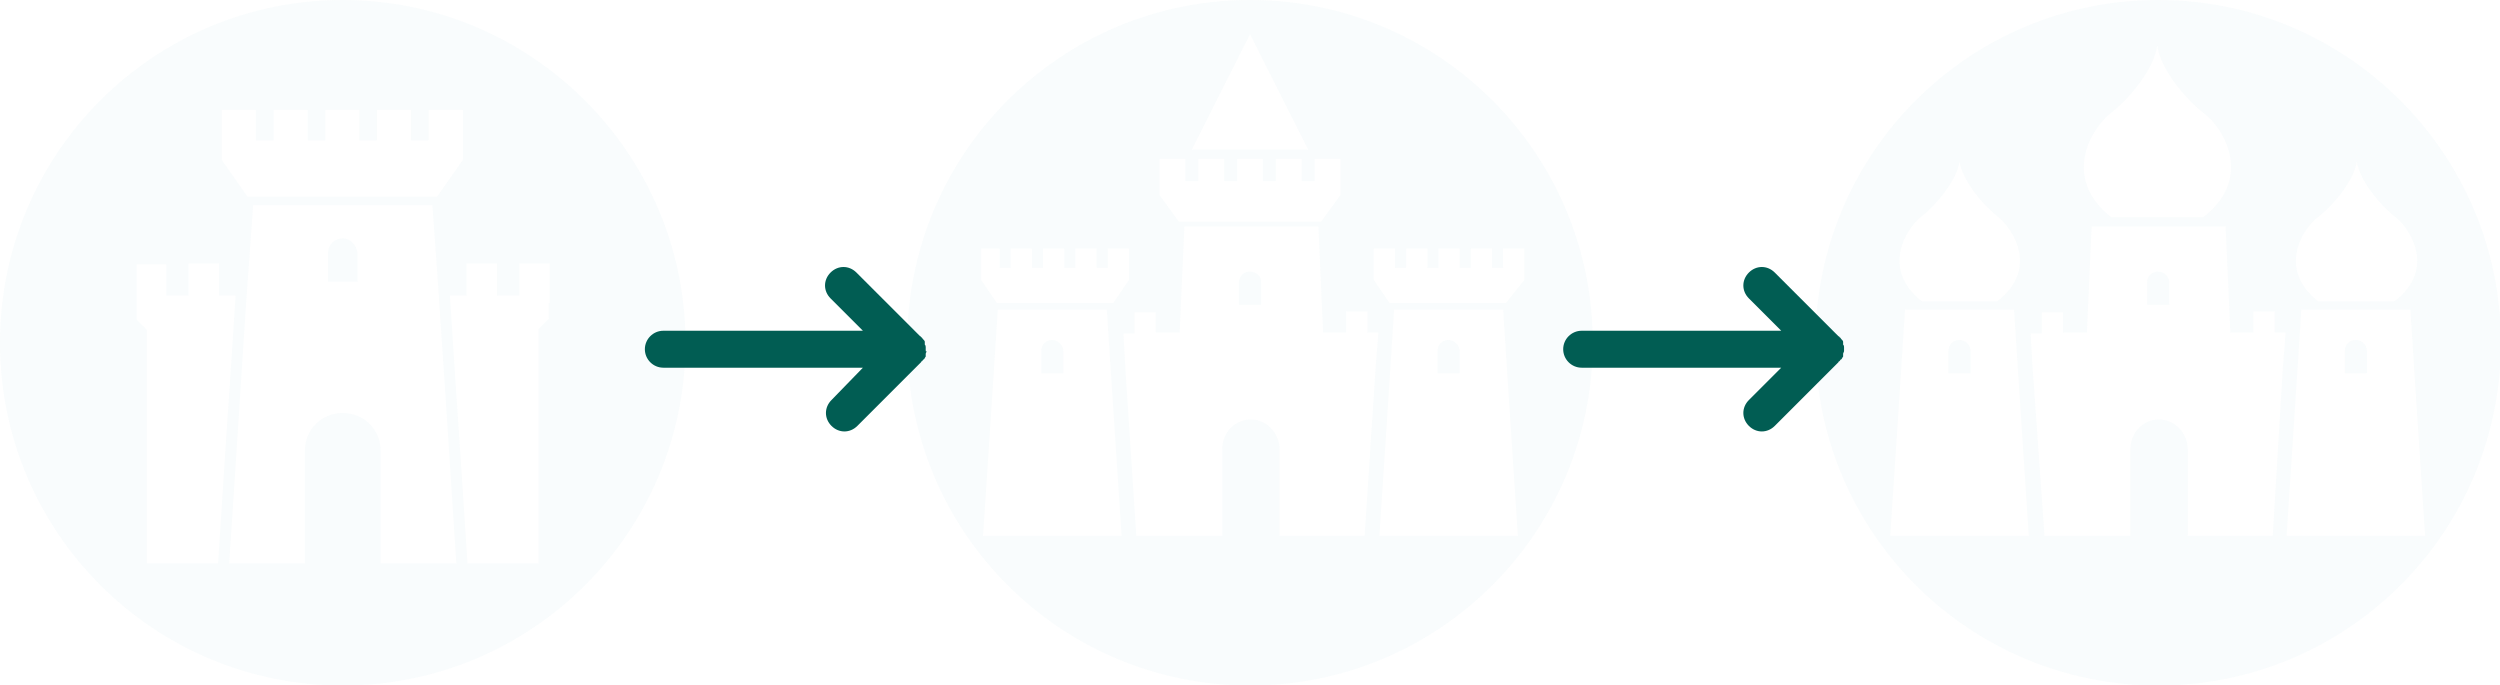
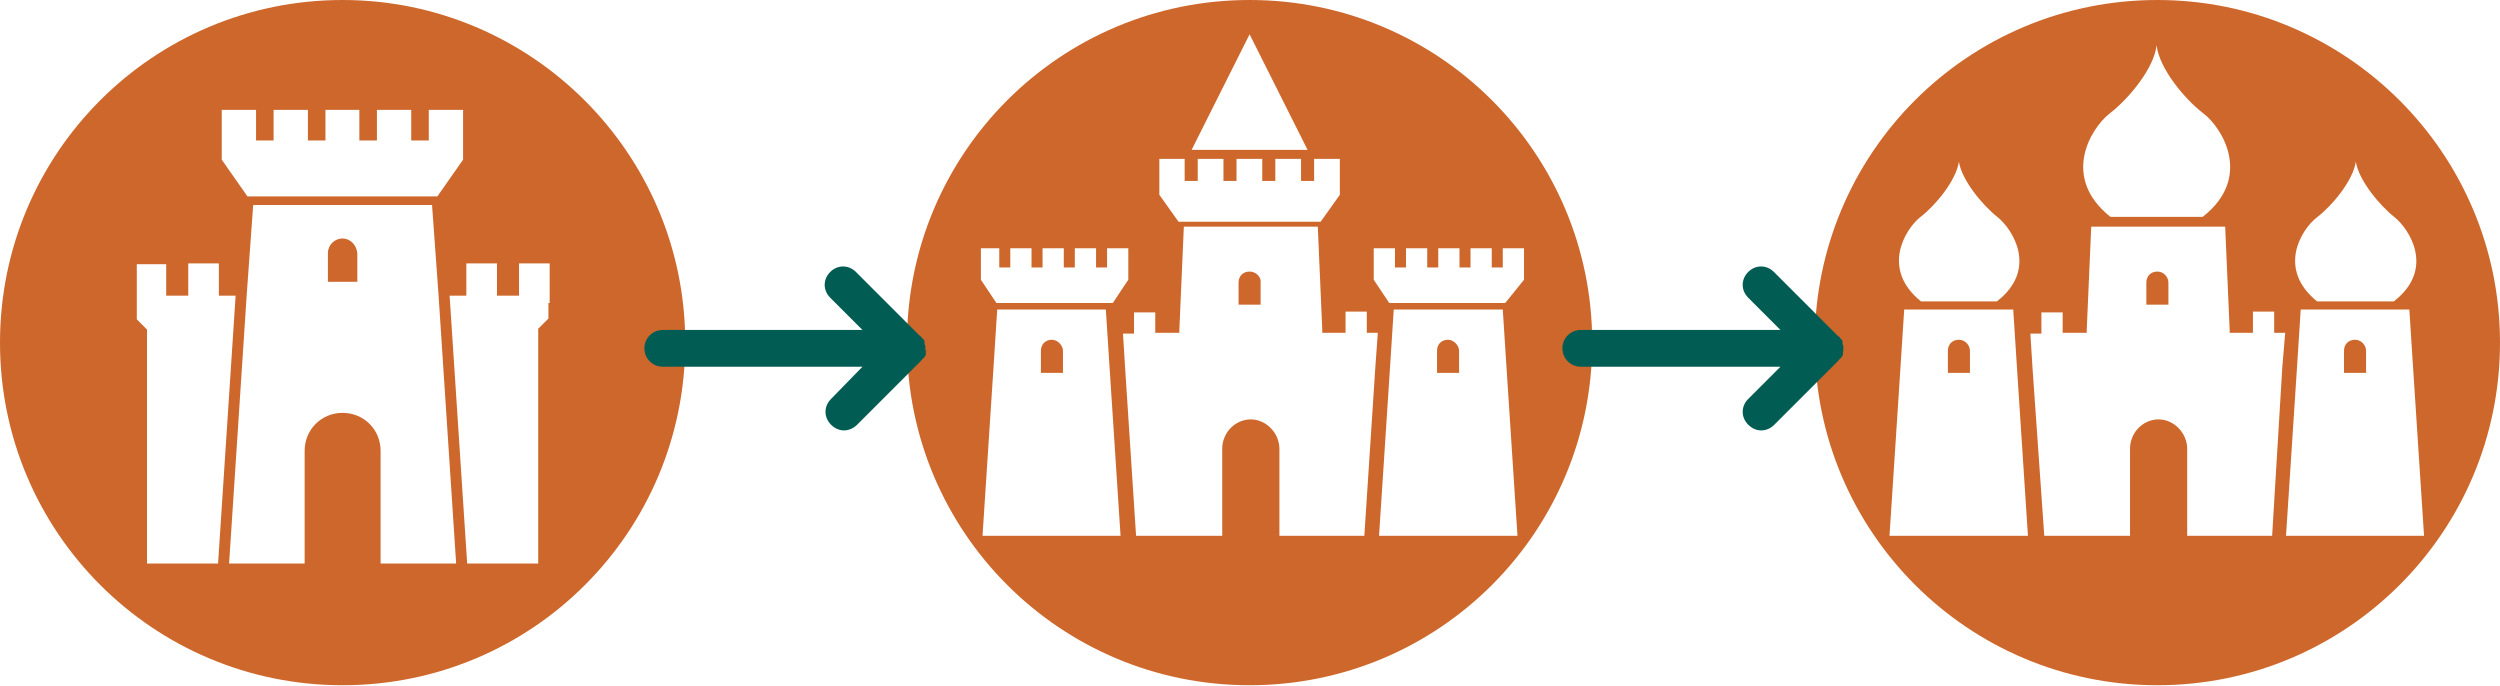
- <svg xmlns="http://www.w3.org/2000/svg" version="1.1" id="Layer_1" x="0px" y="0px" viewBox="0 0 270.6 74.1" enable-background="new 0 0 270.6 74.1" xml:space="preserve">
+ <svg xmlns="http://www.w3.org/2000/svg" version="1.1" id="Layer_1" x="0px" y="0px" viewBox="0 312.2 612.2 167.8" enable-background="new 0 312.2 612.2 167.8" xml:space="preserve">
  <g>
    <g>
-       <path opacity="0.76" fill="#F7FBFC" d="M37.1,25.8c-0.9,0-1.6,0.7-1.6,1.6v3.1h1.6h1.6v-3.1C38.6,26.5,37.9,25.8,37.1,25.8z" />
-       <path opacity="0.76" fill="#F7FBFC" d="M37.1,0C16.6,0,0,16.6,0,37.1s16.6,37.1,37.1,37.1s37.1-16.6,37.1-37.1S57.5,0,37.1,0z     M24,11.9h3.7v3.3h1.9v-3.3h3.7v3.3h1.9v-3.3h3.7v3.3h1.9v-3.3h3.7v3.3h1.9v-3.3h3.7v5.4l-2.8,4H37.1H26.8l-2.8-4V11.9z M15.9,61    V35.9v-0.2l-1.1-1.1v-1.7v-4.3H18V32h2.4v-3.5h3.3V32h1.8l-1.9,29H15.9z M41.2,61V48.8c0-2.3-1.8-4.1-4.1-4.1s-4.1,1.8-4.1,4.1V61    h-8.2l1.9-29h0l0.7-9.8h9.7h9.7l0.7,9.8h0l1.9,29H41.2z M59.4,32.8v1.7l-1.1,1.1v0.2V61h-7.7l-1.9-29h1.8v-3.5h3.3V32h2.4v-3.5    h3.3V32.8z" />
+       <path fill="#CE672B" enable-background="new    " d="M83.9,370.6c-2,0-3.6,1.6-3.6,3.6v7h3.6h3.6v-7    C87.3,372.1,85.7,370.6,83.9,370.6z" />
+       <path fill="#CE672B" enable-background="new    " d="M83.9,312.2C37.5,312.2,0,349.7,0,396.1S37.5,480,83.9,480    s83.9-37.5,83.9-83.9S130,312.2,83.9,312.2z M54.3,339.1h8.4v7.5H67v-7.5h8.4v7.5h4.3v-7.5H88v7.5h4.3v-7.5h8.4v7.5h4.3v-7.5h8.4    v12.2l-6.3,9H83.9H60.6l-6.3-9V339.1z M36,450.2v-56.8v-0.5l-2.5-2.5v-3.8v-9.7h7.2v7.7h5.4v-7.9h7.5v7.9h4.1l-4.3,65.6L36,450.2    L36,450.2z M93.2,450.2v-27.6c0-5.2-4.1-9.3-9.3-9.3c-5.2,0-9.3,4.1-9.3,9.3v27.6H56.1l4.3-65.6l0,0l1.6-22.2h21.9h21.9l1.6,22.2    l0,0l4.3,65.6H93.2z M134.3,386.4v3.8l-2.5,2.5v0.5v57h-17.4l-4.3-65.6h4.1v-7.9h7.5v7.9h5.4v-7.9h7.5v9.7H134.3z" />
    </g>
    <g>
-       <path opacity="0.76" fill="#F7FBFC" d="M135.3,29.4c-0.7,0-1.2,0.5-1.2,1.2v2.4h1.2h1.2v-2.4C136.6,30,136,29.4,135.3,29.4z" />
-       <path opacity="0.76" fill="#F7FBFC" d="M135.3,0c-20.5,0-37.1,16.6-37.1,37.1s16.6,37.1,37.1,37.1s37.1-16.6,37.1-37.1    S155.8,0,135.3,0z M135.3,3.7l6.3,12.5h-6.3h-6.3L135.3,3.7z M125.5,17.2l2.8,0v2.4h1.4v-2.4h2.8v2.4h1.4v-2.4h2.8v2.4h1.4l0-2.4    h2.8v2.4h1.4v-2.4h2.8v3.9l-2.1,2.9h-7.7h-7.7l-2.1-2.9V17.2z M105.9,26.9l2.3,0V29h1.2l0-2.1h2.3V29h1.2v-2.1h2.3V29h1.2v-2.1    h2.3V29h1.2v-2.1h2.3v3.4l-1.7,2.5h-6.3l-6.3,0l-1.7-2.5V26.9z M106.4,58l1.2-18.3h0l0.4-6.2h5.9h5.9l0.4,6.2h0l1.2,18.3H106.4z     M148.9,39.7L148.9,39.7L147.7,58l-3.1,0v0l-6.1,0v-9.4c0-1.7-1.4-3.2-3.1-3.2c-1.7,0-3.1,1.4-3.1,3.2V58l-3.2,0v0l-6.1,0    l-1.2-18.3h0l-0.2-3.6h1.2v-2.3h2.3V36h2.6l0-0.3h0l0.5-11.2l14.5,0l0.5,11.2h0l0,0.3h2.5v-2.3h2.3V36h1.2L148.9,39.7z M149.3,58    l1.2-18.3h0l0.4-6.2h5.9h5.9l0.4,6.2h0l1.2,18.3H149.3z M163,32.8l-6.3,0h-6.3l-1.7-2.5v-3.4h2.3V29h1.2v-2.1h2.3V29h1.2v-2.1h2.3    V29h1.2v-2.1h2.3V29h1.2v-2.1l2.3,0v3.4L163,32.8z" />
-       <path opacity="0.76" fill="#F7FBFC" d="M113.9,36.8c-0.7,0-1.2,0.5-1.2,1.2v2.4h1.2h1.2v-2.4C115.1,37.4,114.5,36.8,113.9,36.8z" />
-       <path opacity="0.76" fill="#F7FBFC" d="M156.8,36.8c-0.7,0-1.2,0.5-1.2,1.2v2.4h1.2h1.2v-2.4C158,37.4,157.4,36.8,156.8,36.8z" />
+       <path fill="#CE672B" enable-background="new    " d="M306,378.7c-1.6,0-2.7,1.1-2.7,2.7v5.4h2.7h2.7v-5.4    C308.9,380.1,307.6,378.7,306,378.7z" />
+       <path fill="#CE672B" enable-background="new    " d="M306,312.2c-46.4,0-83.9,37.5-83.9,83.9S259.6,480,306,480    s83.9-37.5,83.9-83.9S352.4,312.2,306,312.2z M306,320.6l14.2,28.3H306h-14.2L306,320.6z M283.8,351.1h6.3v5.4h3.2v-5.4h6.3v5.4    h3.2v-5.4h6.3v5.4h3.2v-5.4h6.3v5.4h3.2v-5.4h6.3v8.8l-4.7,6.6H306h-17.4l-4.7-6.6v-8.8H283.8z M239.5,373h5.2v4.7h2.7V373h5.2    v4.7h2.7V373h5.2v4.7h2.7V373h5.2v4.7h2.7V373h5.2v7.7l-3.8,5.7h-14.2H244l-3.8-5.7V373H239.5z M240.6,443.4l2.7-41.4l0,0l0.9-14    h13.3h13.3l0.9,14l0,0l2.7,41.4H240.6z M336.8,402L336.8,402l-2.7,41.4h-7l0,0h-13.8v-21.3c0-3.8-3.2-7.2-7-7.2s-7,3.2-7,7.2v21.3    H292l0,0h-13.8l-2.7-41.4l0,0l-0.5-8.1h2.7v-5.2h5.2v5h5.9V393l0,0l1.1-25.3h32.8l1.1,25.3l0,0v0.7h5.7v-5.2h5.2v5.2h2.7    L336.8,402z M337.7,443.4l2.7-41.4l0,0l0.9-14h13.3H368l0.9,14l0,0l2.7,41.4H337.7z M368.6,386.4h-14.2h-14.2l-3.8-5.7V373h5.2    v4.7h2.7V373h5.2v4.7h2.7V373h5.2v4.7h2.7V373h5.2v4.7h2.7V373h5.2v7.7L368.6,386.4z" />
+       <path fill="#CE672B" enable-background="new    " d="M257.6,395.4c-1.6,0-2.7,1.1-2.7,2.7v5.4h2.7h2.7v-5.4    C260.3,396.8,259,395.4,257.6,395.4z" />
+       <path fill="#CE672B" enable-background="new    " d="M354.6,395.4c-1.6,0-2.7,1.1-2.7,2.7v5.4h2.7h2.7v-5.4    C357.3,396.8,356,395.4,354.6,395.4z" />
    </g>
    <g>
-       <path opacity="0.76" fill="#F7FBFC" d="M212.1,36.8c-0.7,0-1.2,0.5-1.2,1.2v2.4h1.2h1.2v-2.4C213.3,37.4,212.8,36.8,212.1,36.8z" />
-       <path opacity="0.76" fill="#F7FBFC" d="M233.6,29.4c-0.7,0-1.2,0.5-1.2,1.2v2.4h1.2h1.2v-2.4C234.8,30,234.3,29.4,233.6,29.4z" />
-       <path opacity="0.76" fill="#F7FBFC" d="M233.6,0c-20.5,0-37.1,16.6-37.1,37.1s16.6,37.1,37.1,37.1s37.1-16.6,37.1-37.1    S254,0,233.6,0z M250.9,23.5c1.7-1.3,3.9-4,4.2-6c0.3,2,2.5,4.7,4.2,6c1.6,1.3,4.4,5.6-0.1,9.1H255l-4.1,0    C246.5,29.1,249.2,24.8,250.9,23.5z M228.4,12.3c2.1-1.6,4.8-4.9,5.1-7.4c0.3,2.5,3,5.8,5.1,7.4c2,1.5,5.4,6.9-0.1,11.2h-5h-5    C223.1,19.2,226.4,13.9,228.4,12.3z M207.9,23.5c1.7-1.3,3.9-4,4.2-6c0.3,2,2.5,4.7,4.2,6c1.6,1.3,4.4,5.6-0.1,9.1l-4.1,0H208    C203.6,29.1,206.3,24.8,207.9,23.5z M204.6,58l1.2-18.3h0l0.4-6.2h5.9h5.9l0.4,6.2h0l1.2,18.3H204.6z M247.1,39.7L247.1,39.7    L246,58l-3.1,0v0l-6.1,0v-9.4c0-1.7-1.4-3.2-3.1-3.2s-3.1,1.4-3.1,3.2V58l-3.2,0v0l-6.1,0L220,39.7h0l-0.2-3.6h1.2v-2.3h2.3V36    h2.6l0-0.3h0l0.5-11.2l14.5,0l0.5,11.2h0l0,0.3h2.5v-2.3h2.3V36h1.2L247.1,39.7z M247.5,58l1.2-18.3h0l0.4-6.2h5.9h5.9l0.4,6.2h0    l1.2,18.3H247.5z" />
-       <path opacity="0.76" fill="#F7FBFC" d="M255,36.8c-0.7,0-1.2,0.5-1.2,1.2v2.4h1.2h1.2v-2.4C256.2,37.4,255.7,36.8,255,36.8z" />
+       <path fill="#CE672B" enable-background="new    " d="M479.7,395.4c-1.6,0-2.7,1.1-2.7,2.7v5.4h2.7h2.7v-5.4    C482.4,396.8,481.3,395.4,479.7,395.4z" />
+       <path fill="#CE672B" enable-background="new    " d="M528.3,378.7c-1.6,0-2.7,1.1-2.7,2.7v5.4h2.7h2.7v-5.4    C531,380.1,529.9,378.7,528.3,378.7z" />
+       <path fill="#CE672B" enable-background="new    " d="M528.3,312.2c-46.4,0-83.9,37.5-83.9,83.9S482,480,528.3,480    s83.9-37.5,83.9-83.9S574.5,312.2,528.3,312.2z M567.4,365.4c3.8-2.9,8.8-9,9.5-13.6c0.7,4.5,5.7,10.6,9.5,13.6    c3.6,2.9,10,12.7-0.2,20.6h-9.5h-9.3C557.5,378,563.6,368.3,567.4,365.4z M516.6,340c4.7-3.6,10.9-11.1,11.5-16.7    c0.7,5.7,6.8,13.1,11.5,16.7c4.5,3.4,12.2,15.6-0.2,25.3h-11.3h-11.3C504.6,355.6,512,343.6,516.6,340z M470.2,365.4    c3.8-2.9,8.8-9,9.5-13.6c0.7,4.5,5.7,10.6,9.5,13.6c3.6,2.9,10,12.7-0.2,20.6h-9.3h-9.3C460.5,378,466.6,368.3,470.2,365.4z     M462.7,443.4l2.7-41.4l0,0l0.9-14h13.3H493l0.9,14l0,0l2.7,41.4H462.7z M558.9,402L558.9,402l-2.5,41.4h-7l0,0h-13.8v-21.3    c0-3.8-3.2-7.2-7-7.2s-7,3.2-7,7.2v21.3h-7.2l0,0h-13.8l-2.9-41.4l0,0l-0.5-8.1h2.7v-5.2h5.2v5h5.9V393l0,0l1.1-25.3h32.8L546,393    l0,0v0.7h5.7v-5.2h5.2v5.2h2.7L558.9,402z M559.8,443.4l2.7-41.4l0,0l0.9-14h13.3H590l0.9,14l0,0l2.7,41.4H559.8z" />
+       <path fill="#CE672B" enable-background="new    " d="M576.7,395.4c-1.6,0-2.7,1.1-2.7,2.7v5.4h2.7h2.7v-5.4    C579.4,396.8,578.3,395.4,576.7,395.4z" />
    </g>
-     <path fill="#015D53" d="M100.2,37.9c0-0.1,0-0.2,0-0.3c0-0.1,0-0.2-0.1-0.3c0-0.1,0-0.1,0-0.2c0,0,0-0.1,0-0.1   c0-0.1-0.1-0.2-0.2-0.3c-0.1-0.1-0.1-0.2-0.2-0.2c0,0,0-0.1-0.1-0.1l-6.9-6.9c-0.8-0.8-2-0.8-2.8,0c-0.8,0.8-0.8,2,0,2.8l3.5,3.5   H71.8c-1.1,0-2,0.9-2,2s0.9,2,2,2h21.6L90,43.3c-0.8,0.8-0.8,2,0,2.8c0.4,0.4,0.9,0.6,1.4,0.6s1-0.2,1.4-0.6l6.9-6.9   c0,0,0-0.1,0.1-0.1c0.1-0.1,0.1-0.2,0.2-0.2c0.1-0.1,0.1-0.2,0.2-0.3c0,0,0-0.1,0-0.1c0-0.1,0-0.1,0-0.2c0-0.1,0.1-0.2,0.1-0.3   C100.2,38.1,100.2,38,100.2,37.9z" />
-     <path fill="#015D53" d="M199.6,37.9c0-0.1,0-0.2,0-0.3c0-0.1,0-0.2-0.1-0.3c0-0.1,0-0.1,0-0.2c0,0,0-0.1,0-0.1   c0-0.1-0.1-0.2-0.2-0.3c-0.1-0.1-0.1-0.2-0.2-0.2c0,0,0-0.1-0.1-0.1l-6.9-6.9c-0.8-0.8-2-0.8-2.8,0c-0.8,0.8-0.8,2,0,2.8l3.5,3.5   h-21.6c-1.1,0-2,0.9-2,2s0.9,2,2,2h21.6l-3.5,3.5c-0.8,0.8-0.8,2,0,2.8c0.4,0.4,0.9,0.6,1.4,0.6s1-0.2,1.4-0.6l6.9-6.9   c0,0,0-0.1,0.1-0.1c0.1-0.1,0.1-0.2,0.2-0.2c0.1-0.1,0.1-0.2,0.2-0.3c0,0,0-0.1,0-0.1c0-0.1,0-0.1,0-0.2c0-0.1,0.1-0.2,0.1-0.3   C199.6,38.1,199.6,38,199.6,37.9z" />
+     <path fill="#015D53" d="M226.6,397.9c0-0.2,0-0.5,0-0.7s0-0.5-0.2-0.7c0-0.2,0-0.2,0-0.5v-0.2c0-0.2-0.2-0.5-0.5-0.7   c-0.2-0.2-0.2-0.5-0.5-0.5c0,0,0-0.2-0.2-0.2l-15.6-15.6c-1.8-1.8-4.5-1.8-6.3,0s-1.8,4.5,0,6.3l7.9,7.9h-48.9   c-2.5,0-4.5,2-4.5,4.5s2,4.5,4.5,4.5h48.9l-7.7,7.9c-1.8,1.8-1.8,4.5,0,6.3c0.9,0.9,2,1.4,3.2,1.4c1.1,0,2.3-0.5,3.2-1.4l15.6-15.6   c0,0,0-0.2,0.2-0.2c0.2-0.2,0.2-0.5,0.5-0.5c0.2-0.2,0.2-0.5,0.5-0.7V399c0-0.2,0-0.2,0-0.5s0.2-0.5,0.2-0.7   C226.6,398.4,226.6,398.1,226.6,397.9z" />
+     <path fill="#015D53" d="M451.4,397.9c0-0.2,0-0.5,0-0.7s0-0.5-0.2-0.7c0-0.2,0-0.2,0-0.5v-0.2c0-0.2-0.2-0.5-0.5-0.7   c-0.2-0.2-0.2-0.5-0.5-0.5c0,0,0-0.2-0.2-0.2l-15.6-15.6c-1.8-1.8-4.5-1.8-6.3,0s-1.8,4.5,0,6.3l7.9,7.9h-48.9   c-2.5,0-4.5,2-4.5,4.5s2,4.5,4.5,4.5H436l-7.9,7.9c-1.8,1.8-1.8,4.5,0,6.3c0.9,0.9,2,1.4,3.2,1.4s2.3-0.5,3.2-1.4l15.6-15.6   c0,0,0-0.2,0.2-0.2c0.2-0.2,0.2-0.5,0.5-0.5c0.2-0.2,0.2-0.5,0.5-0.7V399c0-0.2,0-0.2,0-0.5s0.2-0.5,0.2-0.7   C451.4,398.4,451.4,398.1,451.4,397.9z" />
  </g>
</svg>
